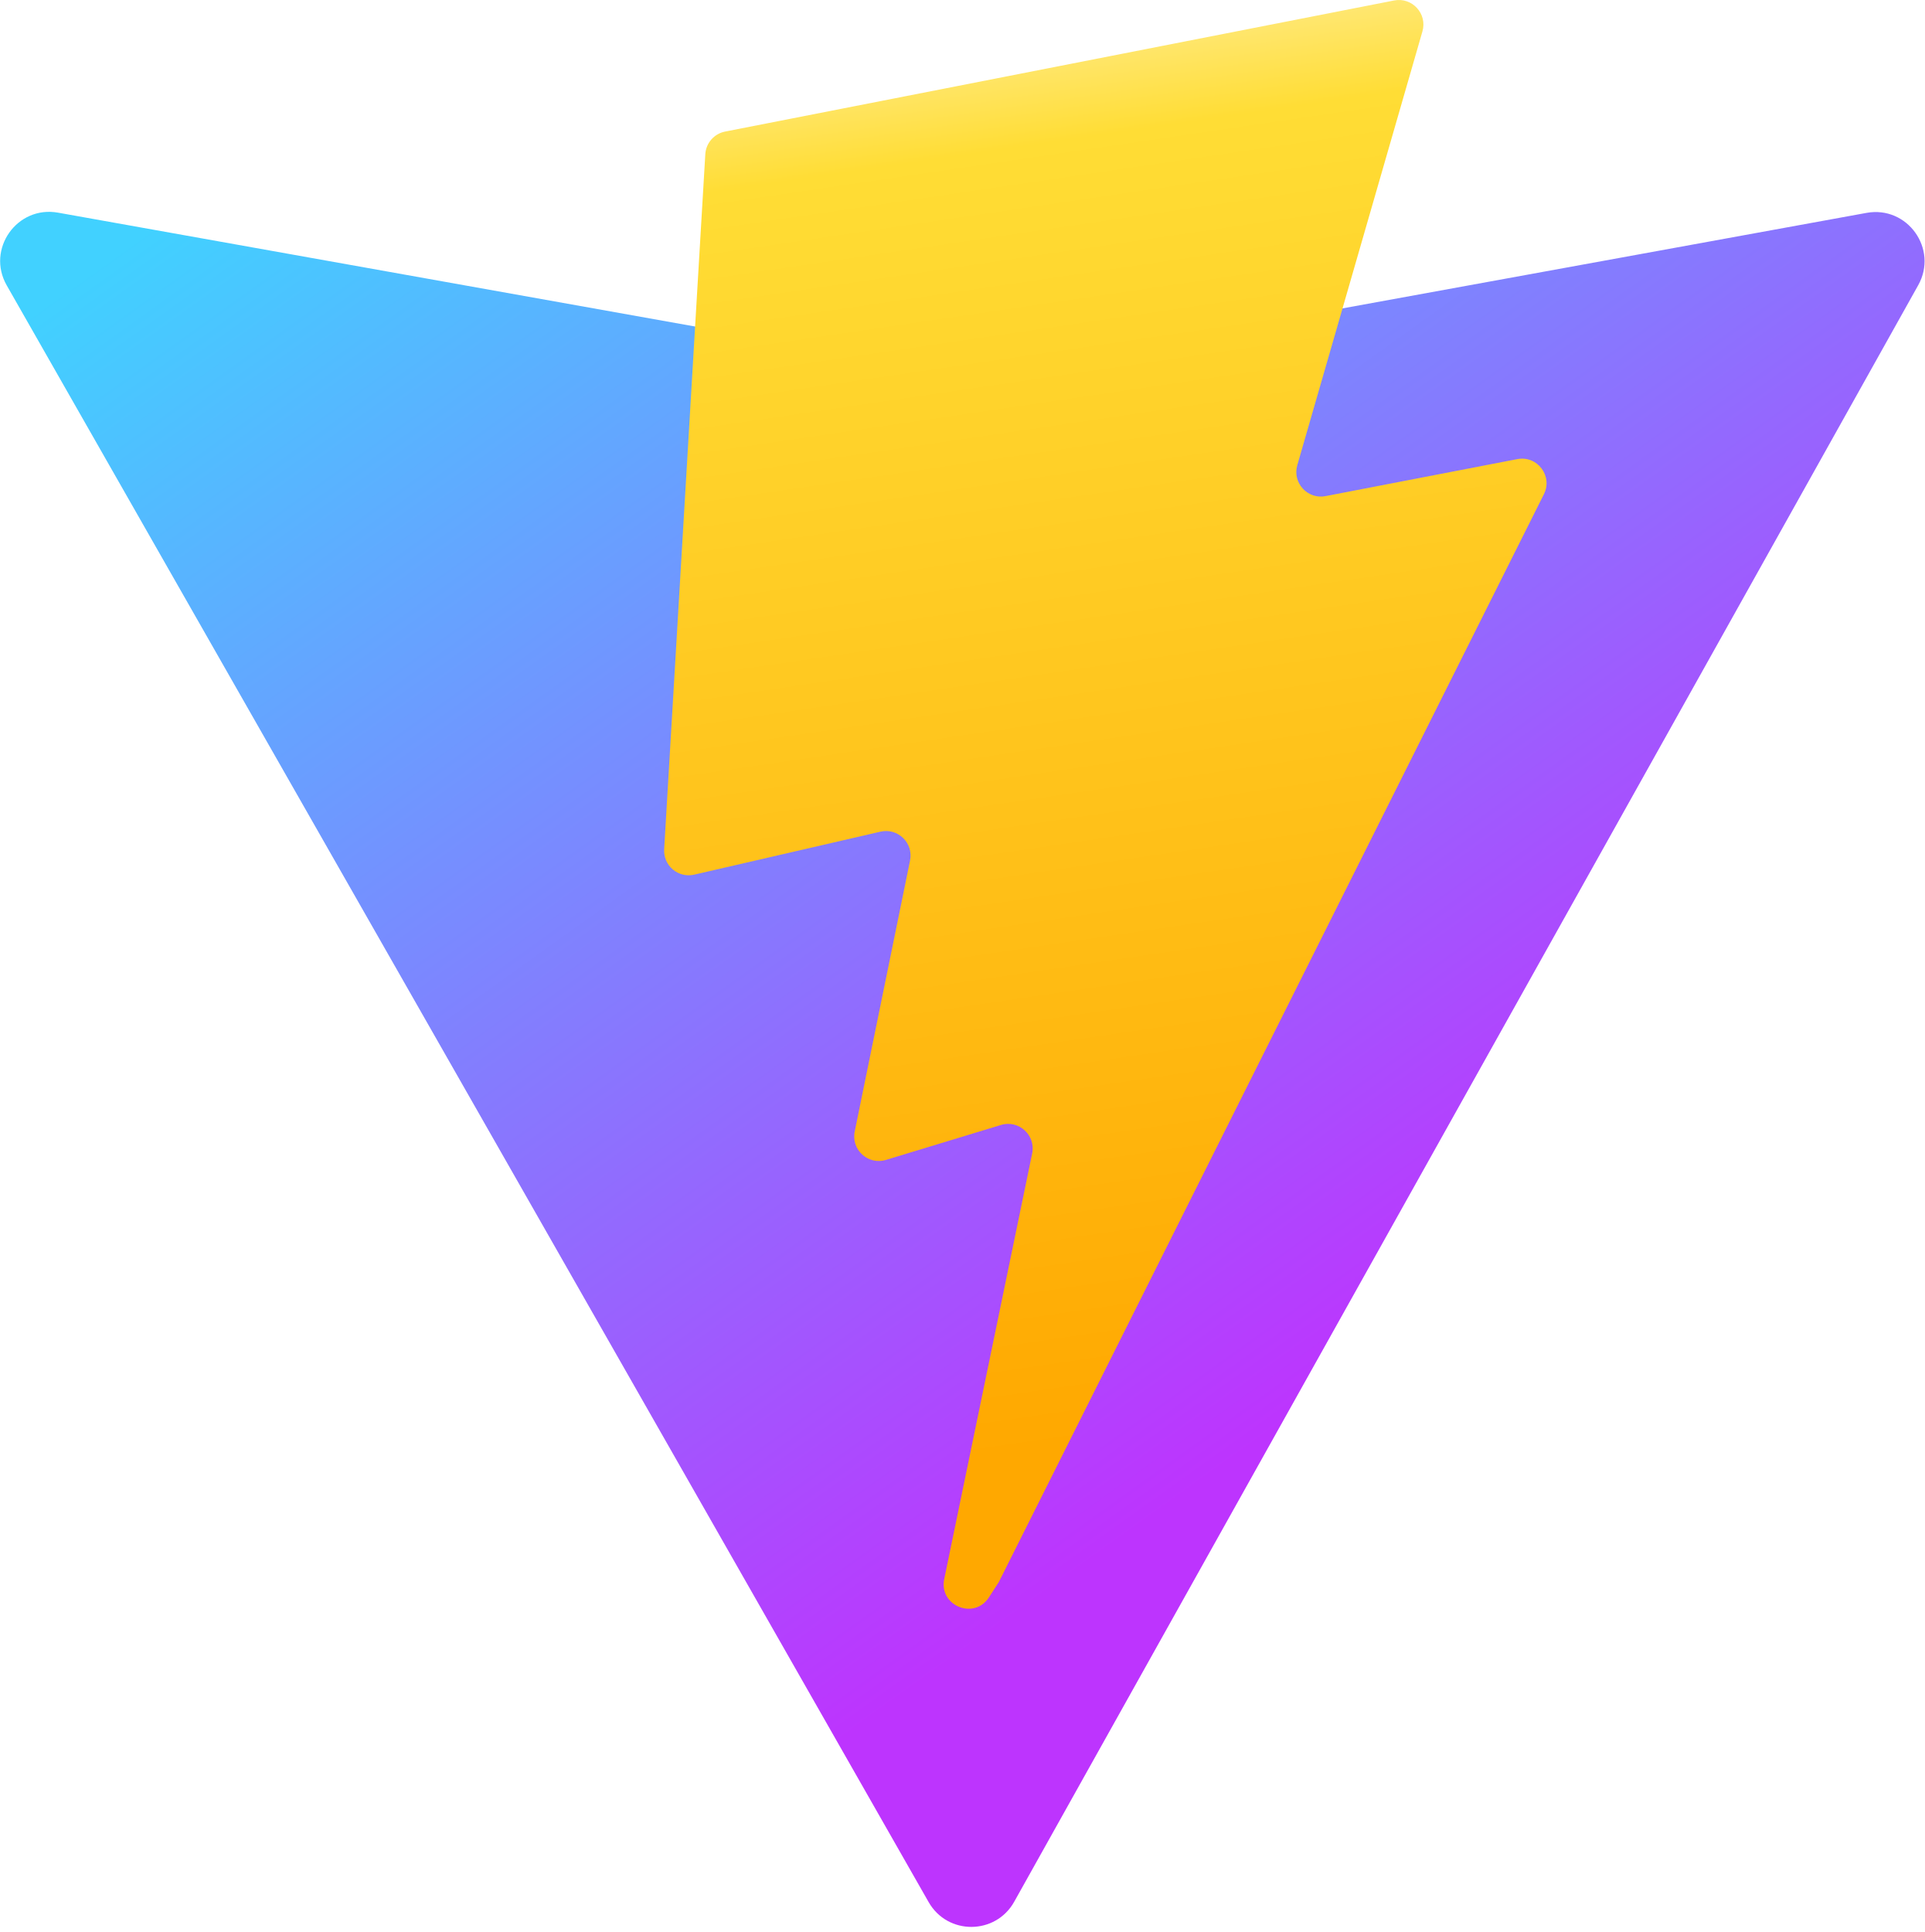
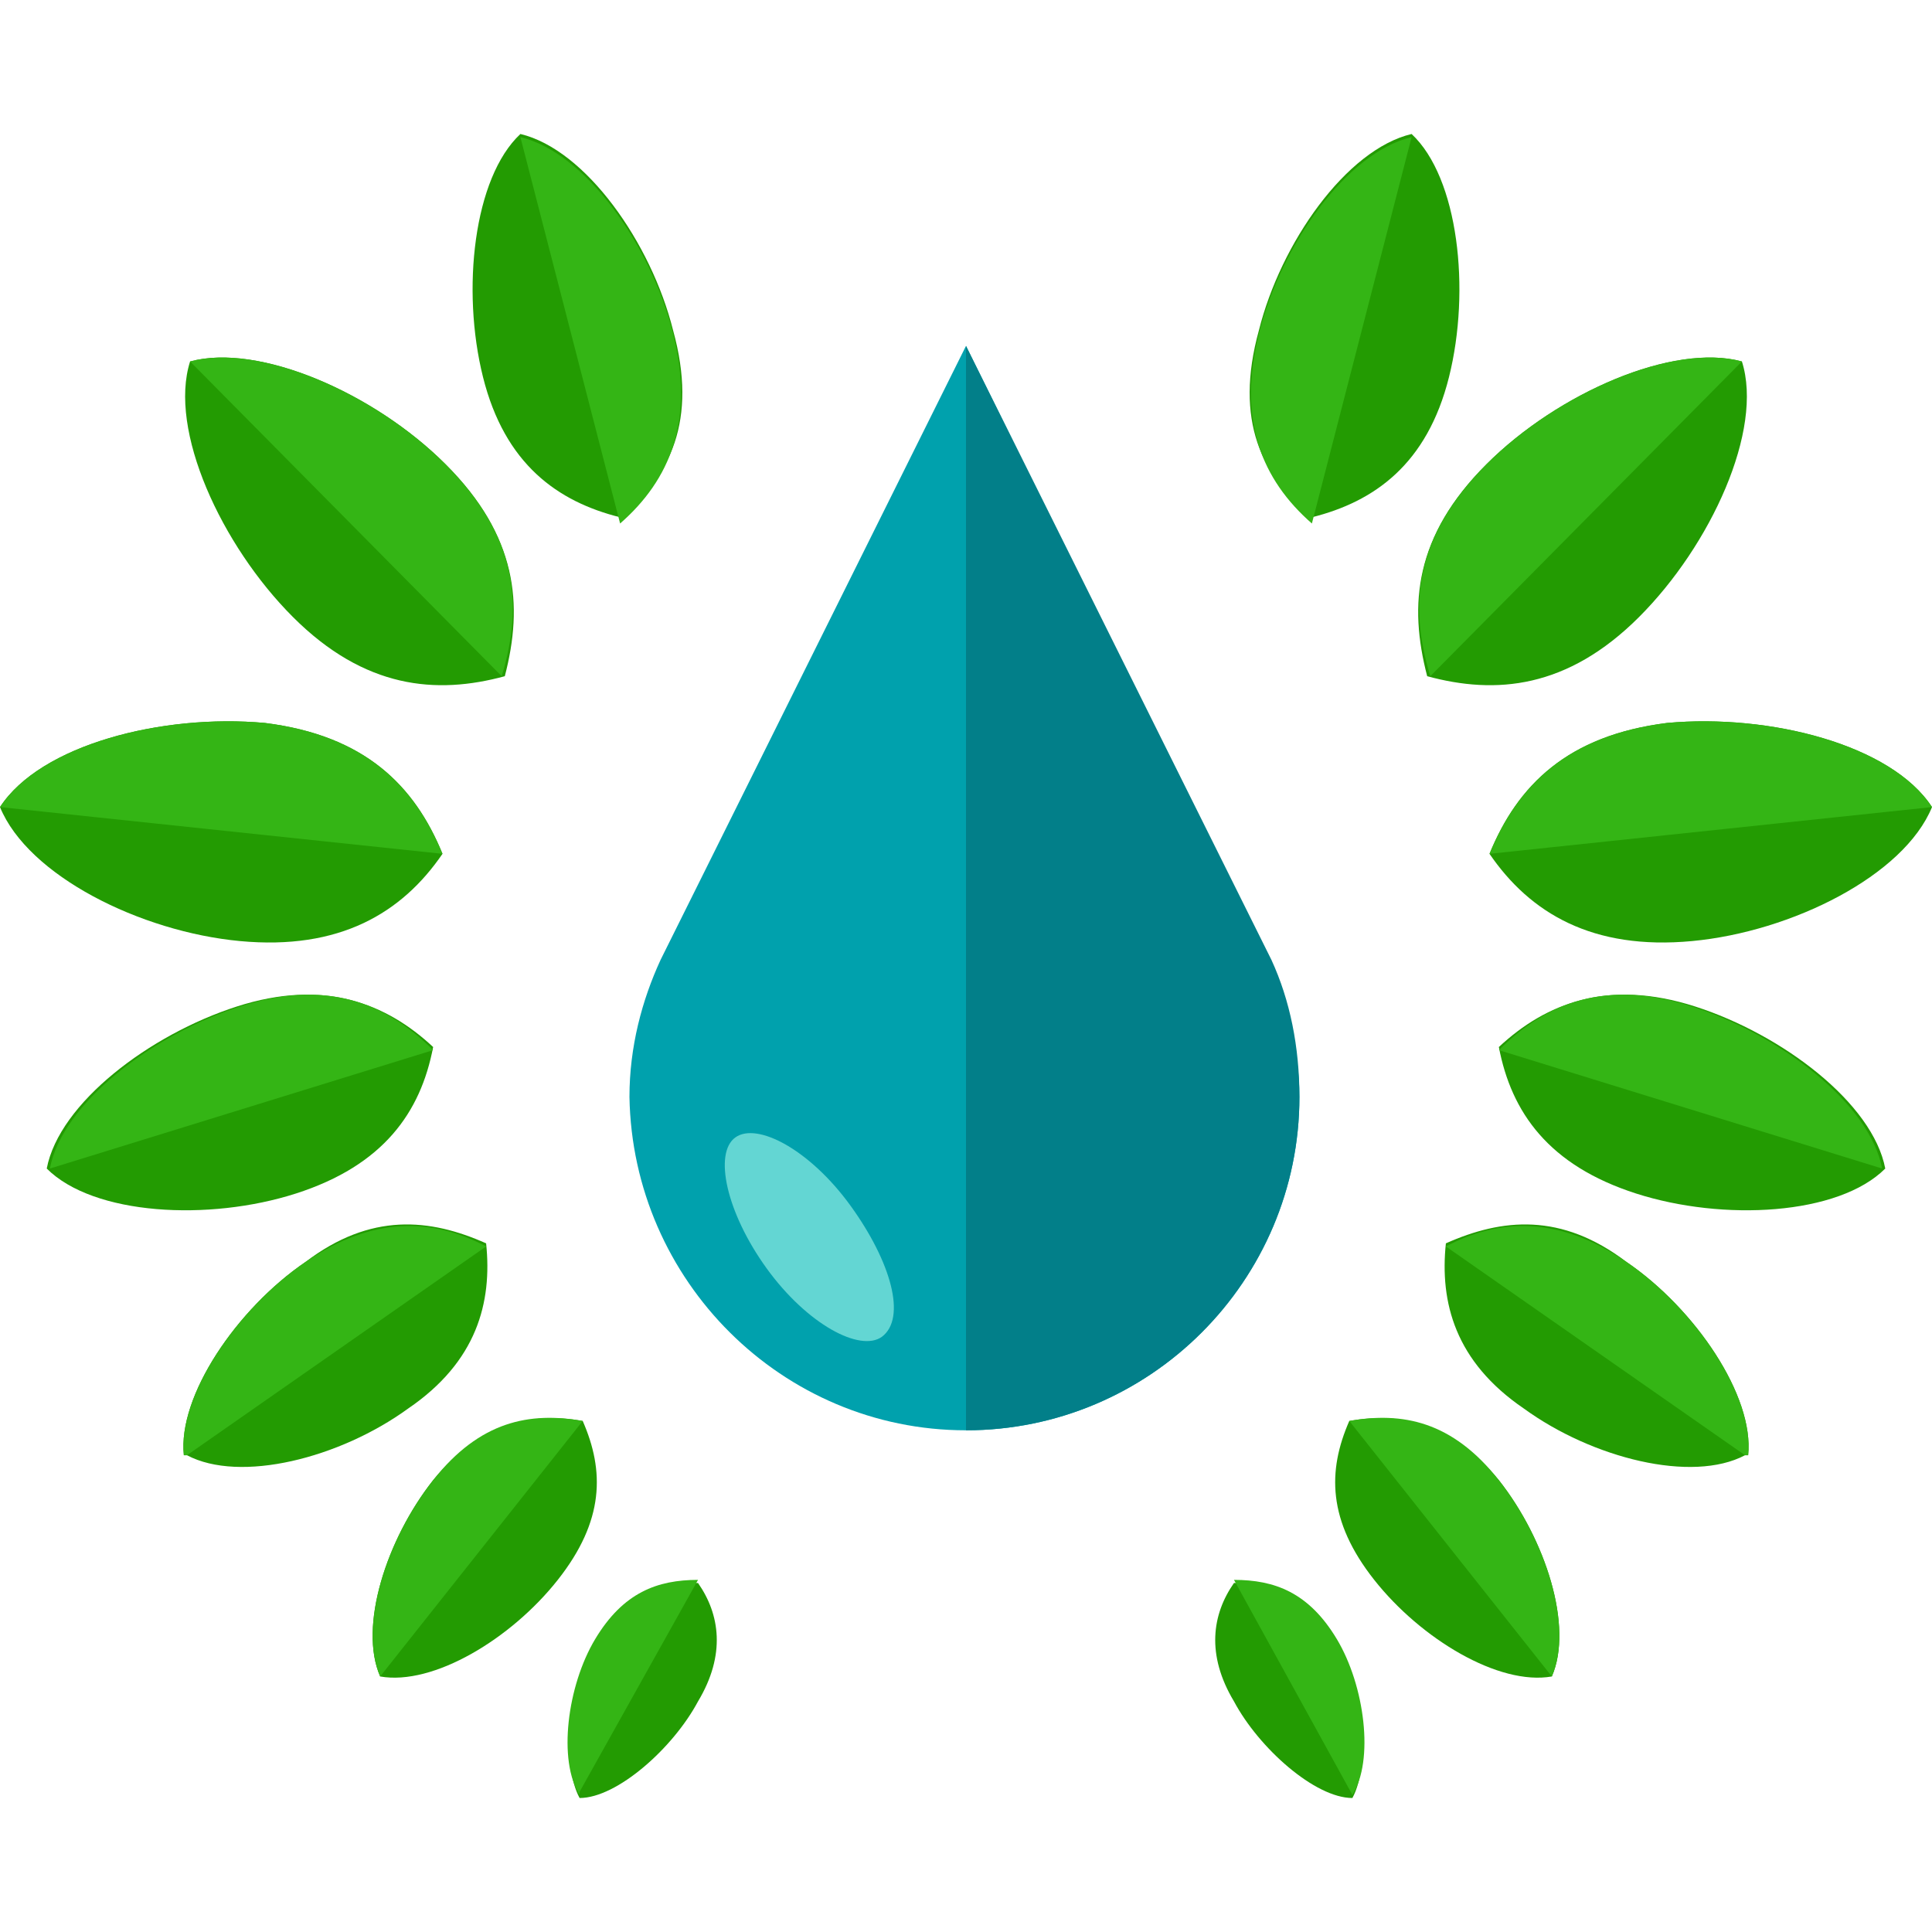
- <svg xmlns="http://www.w3.org/2000/svg" aria-hidden="true" role="img" class="iconify iconify--logos" width="31.88" height="32" preserveAspectRatio="xMidYMid meet" viewBox="0 0 256 257">
-   <defs>
-     <linearGradient id="IconifyId1813088fe1fbc01fb466" x1="-.828%" x2="57.636%" y1="7.652%" y2="78.411%">
-       <stop offset="0%" stop-color="#41D1FF" />
-       <stop offset="100%" stop-color="#BD34FE" />
-     </linearGradient>
-     <linearGradient id="IconifyId1813088fe1fbc01fb467" x1="43.376%" x2="50.316%" y1="2.242%" y2="89.03%">
-       <stop offset="0%" stop-color="#FFEA83" />
-       <stop offset="8.333%" stop-color="#FFDD35" />
-       <stop offset="100%" stop-color="#FFA800" />
-     </linearGradient>
-   </defs>
-   <path fill="url(#IconifyId1813088fe1fbc01fb466)" d="M255.153 37.938L134.897 252.976c-2.483 4.44-8.862 4.466-11.382.048L.875 37.958c-2.746-4.814 1.371-10.646 6.827-9.67l120.385 21.517a6.537 6.537 0 0 0 2.322-.004l117.867-21.483c5.438-.991 9.574 4.796 6.877 9.62Z" />
-   <path fill="url(#IconifyId1813088fe1fbc01fb467)" d="M185.432.063L96.44 17.501a3.268 3.268 0 0 0-2.634 3.014l-5.474 92.456a3.268 3.268 0 0 0 3.997 3.378l24.777-5.718c2.318-.535 4.413 1.507 3.936 3.838l-7.361 36.047c-.495 2.426 1.782 4.5 4.151 3.78l15.304-4.649c2.372-.72 4.652 1.36 4.15 3.788l-11.698 56.621c-.732 3.542 3.979 5.473 5.943 2.437l1.313-2.028l72.516-144.72c1.215-2.423-.88-5.186-3.54-4.672l-25.505 4.922c-2.396.462-4.435-1.77-3.759-4.114l16.646-57.705c.677-2.35-1.37-4.583-3.769-4.113Z" />
+ <svg xmlns="http://www.w3.org/2000/svg" height="800px" width="800px" version="1.1" id="Layer_1" viewBox="0 0 496 496" xml:space="preserve">
+   <path style="fill:#239B02;" d="M323.2,84.8c5.6-22.4,22.4-46.4,39.2-50.4l0,0l0,0l0,0l0,0c12,11.2,15.2,40,9.6,62.4  s-19.2,32-35.2,36l0,0l0,0l0,0l0,0C324,122.4,316.8,108,323.2,84.8z" />
+   <path style="fill:#34B515;" d="M336.8,134.4L336.8,134.4L336.8,134.4C336,134.4,336,134.4,336.8,134.4L336.8,134.4  c-12.8-11.2-19.2-26.4-13.6-48.8s22.4-46.4,39.2-50.4l0,0l0,0l0,0l0,0" />
+   <path style="fill:#239B02;" d="M381.6,119.2c18.4-18.4,48-31.2,65.6-26.4l0,0l0,0l0,0l0,0c5.6,17.6-8,47.2-26.4,65.6  s-36.8,20-54.4,15.2l0,0l0,0l0,0l0,0C361.6,155.2,363.2,137.6,381.6,119.2z" />
+   <path style="fill:#34B515;" d="M367.2,173.6L367.2,173.6C366.4,173.6,366.4,173.6,367.2,173.6C366.4,173.6,366.4,173.6,367.2,173.6  L367.2,173.6c-5.6-18.4-4-36,14.4-54.4s48-31.2,65.6-26.4l0,0l0,0l0,0l0,0" />
+   <path style="fill:#239B02;" d="M435.2,258.4c22.4,7.2,45.6,24.8,48.8,41.6l0,0l0,0l0,0l0,0c-12,12-41.6,13.6-64,6.4  s-32-20.8-35.2-37.6l0,0l0,0l0,0l0,0C396.8,257.6,412.8,251.2,435.2,258.4z" />
+   <path style="fill:#34B515;" d="M384.8,269.6L384.8,269.6L384.8,269.6L384.8,269.6L384.8,269.6c12-12,27.2-18.4,49.6-11.2  c22.4,7.2,45.6,24.8,48.8,41.6l0,0l0,0l0,0l0,0" />
+   <path style="fill:#239B02;" d="M417.6,324c17.6,12,32.8,34.4,31.2,49.6l0,0H448l0,0l0,0c-13.6,7.2-39.2,0.8-56.8-12  c-17.6-12-21.6-27.2-20-42.4l0,0l0,0l0,0l0,0C385.6,312.8,400.8,311.2,417.6,324z" />
+   <path style="fill:#34B515;" d="M371.2,320L371.2,320L371.2,320C371.2,319.2,371.2,319.2,371.2,320L371.2,320c13.6-7.2,28.8-8,46.4,4  s32.8,34.4,31.2,49.6l0,0H448l0,0l0,0" />
+   <path style="fill:#239B02;" d="M384.8,380c12,15.2,19.2,37.6,13.6,50.4l0,0l0,0l0,0l0,0c-13.6,2.4-33.6-9.6-45.6-24.8  c-12-15.2-12-28-6.4-40.8l0,0l0,0l0,0l0,0C360,362.4,372.8,365.6,384.8,380z" />
+   <path style="fill:#34B515;" d="M346.4,364.8L346.4,364.8L346.4,364.8L346.4,364.8L346.4,364.8c13.6-2.4,26.4,0,38.4,15.2  s19.2,37.6,13.6,50.4l0,0l0,0l0,0l0,0" />
+   <path style="fill:#239B02;" d="M347.2,461.6L347.2,461.6c-9.6,0-24-12.8-30.4-24.8c-7.2-12-5.6-22.4,0-30.4l0,0l0,0l0,0l0,0  c10.4,0,19.2,3.2,26.4,16C349.6,433.6,352,452.8,347.2,461.6" />
+   <g>
+     <path style="fill:#34B515;" d="M316.8,405.6L316.8,405.6L316.8,405.6L316.8,405.6L316.8,405.6c10.4,0,19.2,3.2,26.4,15.2   c7.2,12,9.6,31.2,4,40" />
+   </g>
+   <path style="fill:#239B02;" d="M428,185.6c26.4-2.4,57.6,5.6,68,21.6l0,0l0,0l0,0l0,0c-7.2,17.6-36,32-61.6,34.4s-41.6-7.2-52-22.4  l0,0l0,0l0,0l0,0C389.6,201.6,402.4,188.8,428,185.6z" />
+   <path style="fill:#34B515;" d="M382.4,219.2L382.4,219.2L382.4,219.2L382.4,219.2L382.4,219.2c7.2-17.6,20-30.4,45.6-33.6  c26.4-2.4,57.6,5.6,68,21.6l0,0l0,0l0,0l0,0" />
+   <path style="fill:#239B02;" d="M172.8,84.8c-5.6-22.4-22.4-46.4-39.2-50.4l0,0l0,0l0,0l0,0c-12,11.2-15.2,40-9.6,62.4  c5.6,22.4,19.2,32,35.2,36l0,0l0,0l0,0l0,0C172,122.4,179.2,108,172.8,84.8z" />
+   <path style="fill:#34B515;" d="M159.2,134.4L159.2,134.4L159.2,134.4C160,134.4,160,134.4,159.2,134.4L159.2,134.4  c12.8-11.2,19.2-26.4,13.6-48.8c-5.6-22.4-22.4-46.4-39.2-50.4l0,0l0,0l0,0l0,0" />
+   <path style="fill:#239B02;" d="M114.4,119.2C96,100.8,66.4,88,48.8,92.8l0,0l0,0l0,0l0,0c-5.6,17.6,8,47.2,26.4,65.6  s36.8,20,54.4,15.2l0,0l0,0l0,0l0,0C134.4,155.2,132.8,137.6,114.4,119.2z" />
+   <path style="fill:#34B515;" d="M128.8,173.6L128.8,173.6C129.6,173.6,129.6,173.6,128.8,173.6C129.6,173.6,129.6,173.6,128.8,173.6  L128.8,173.6c5.6-18.4,4-36-14.4-54.4S66.4,88,48.8,92.8l0,0l0,0l0,0l0,0" />
+   <path style="fill:#239B02;" d="M60.8,258.4C38.4,265.6,15.2,283.2,12,300l0,0l0,0l0,0l0,0c12,12,41.6,13.6,64,6.4s32-20.8,35.2-37.6  l0,0l0,0l0,0l0,0C99.2,257.6,83.2,251.2,60.8,258.4z" />
+   <path style="fill:#34B515;" d="M111.2,269.6L111.2,269.6L111.2,269.6L111.2,269.6L111.2,269.6c-12-12-27.2-18.4-49.6-11.2  C39.2,265.6,16,283.2,12.8,300l0,0l0,0l0,0l0,0" />
+   <path style="fill:#239B02;" d="M78.4,324c-17.6,12-32.8,34.4-31.2,49.6l0,0H48l0,0l0,0c13.6,7.2,39.2,0.8,56.8-12  c17.6-12,21.6-27.2,20-42.4l0,0l0,0l0,0l0,0C110.4,312.8,95.2,311.2,78.4,324z" />
+   <path style="fill:#34B515;" d="M124.8,320L124.8,320L124.8,320C124.8,319.2,124.8,319.2,124.8,320L124.8,320  c-13.6-7.2-28.8-8-46.4,4s-32.8,34.4-31.2,49.6l0,0H48l0,0l0,0" />
+   <path style="fill:#239B02;" d="M111.2,380c-12,15.2-19.2,37.6-13.6,50.4l0,0l0,0l0,0l0,0c13.6,2.4,33.6-9.6,45.6-24.8  c12-15.2,12-28,6.4-40.8l0,0l0,0l0,0l0,0C136,362.4,123.2,365.6,111.2,380z" />
+   <path style="fill:#34B515;" d="M149.6,364.8L149.6,364.8L149.6,364.8L149.6,364.8L149.6,364.8c-13.6-2.4-26.4,0-38.4,15.2  S92,417.6,97.6,430.4l0,0l0,0l0,0l0,0" />
+   <path style="fill:#239B02;" d="M148.8,461.6L148.8,461.6c9.6,0,24-12.8,30.4-24.8c7.2-12,5.6-22.4,0-30.4l0,0l0,0l0,0l0,0  c-10.4,0-19.2,3.2-26.4,16C146.4,433.6,144,452.8,148.8,461.6" />
+   <path style="fill:#34B515;" d="M179.2,405.6L179.2,405.6L179.2,405.6L179.2,405.6L179.2,405.6c-10.4,0-19.2,3.2-26.4,15.2  s-9.6,31.2-4,40l0,0c0,0,0-2.4,0,0l0,0V460" />
+   <path style="fill:#239B02;" d="M68,185.6c-26.4-2.4-57.6,5.6-68,21.6l0,0l0,0l0,0l0,0c7.2,17.6,36,32,61.6,34.4s41.6-7.2,52-22.4  l0,0l0,0l0,0l0,0C106.4,201.6,93.6,188.8,68,185.6z" />
+   <path style="fill:#34B515;" d="M113.6,219.2L113.6,219.2L113.6,219.2L113.6,219.2L113.6,219.2c-7.2-17.6-20-30.4-45.6-33.6  c-26.4-2.4-57.6,5.6-68,21.6l0,0l0,0l0,0l0,0" />
+   <path style="fill:#00A1AD;" d="M325.6,246.4L325.6,246.4L248,88.8l-78.4,157.6l0,0c-4.8,10.4-8,22.4-8,35.2  c0.8,47.2,39.2,85.6,86.4,85.6s85.6-38.4,85.6-85.6C333.6,269.6,330.4,257.6,325.6,246.4z" />
+   <path style="fill:#027F89;" d="M248,367.2c47.2,0,85.6-38.4,85.6-85.6c0-12.8-2.4-24.8-7.2-35.2l0,0L248,88.8" />
+   <path style="fill:#63D6D3;" d="M196.8,325.6c10.4,14.4,24,21.6,29.6,17.6c6.4-4.8,2.4-19.2-8-33.6s-24-21.6-29.6-17.6  S186.4,311.2,196.8,325.6z" />
</svg>
